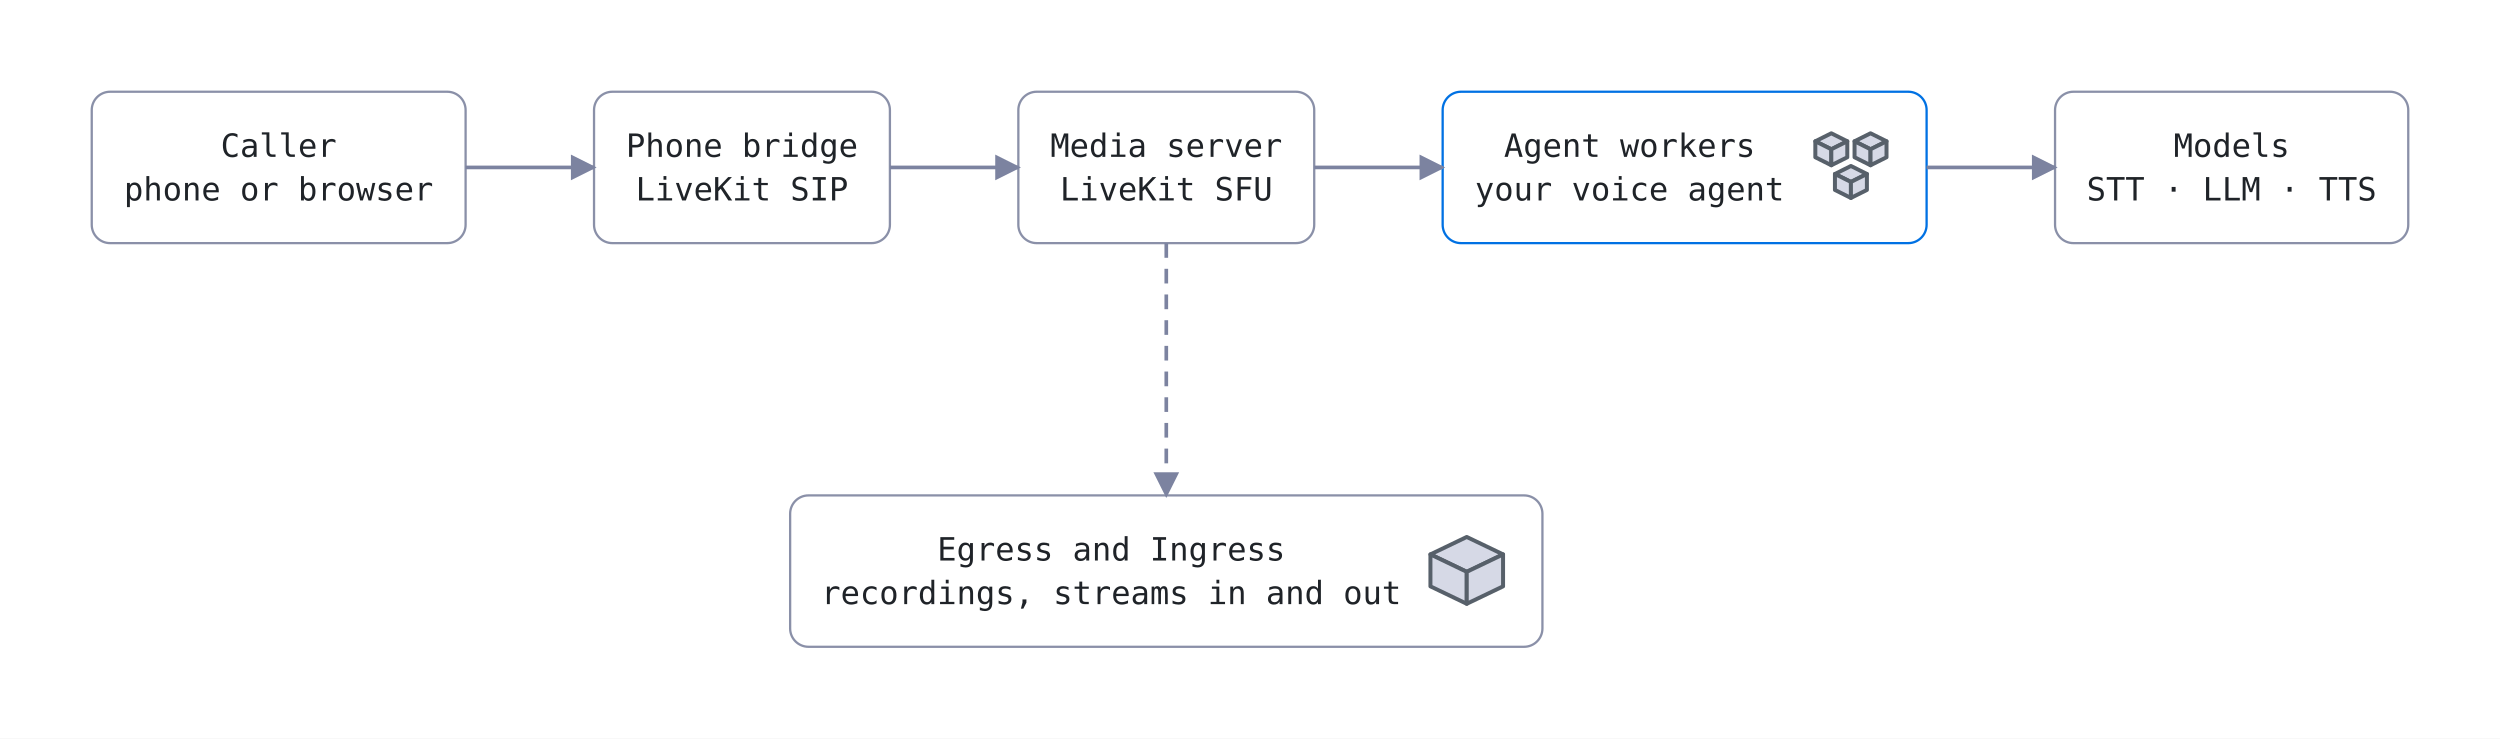
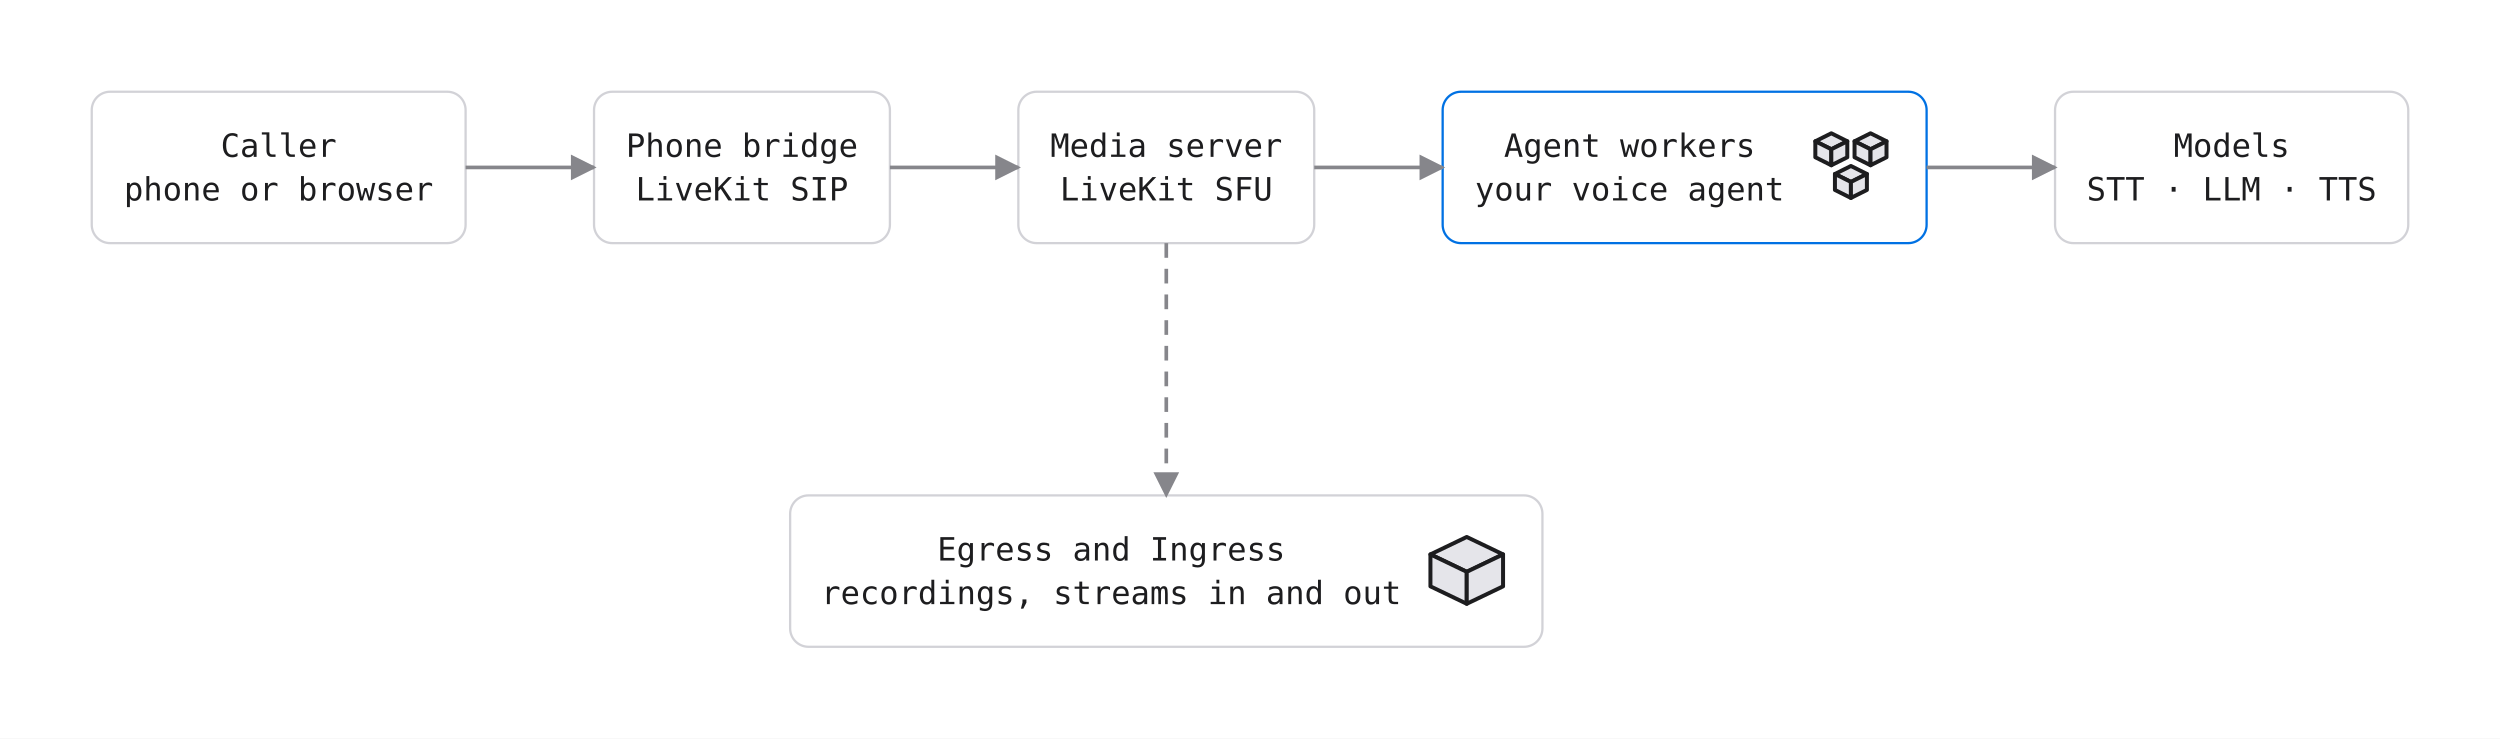
<svg xmlns="http://www.w3.org/2000/svg" width="1090" height="322" viewBox="0 0 1090 322" font-family="'DejaVu Sans Mono', 'Menlo', 'Consolas', 'Liberation Mono', 'Courier New', monospace" font-size="14px">
  <defs>
-     <marker id="r647e2f17-arrow-7c83a0" viewBox="0 0 10 10" refX="9" refY="5" markerWidth="7" markerHeight="7" orient="auto-start-reverse">
-       <path d="M 0 0 L 10 5 L 0 10 z" fill="#7c83a0" />
+     <marker id="r49a0af09-arrow-86868b" viewBox="0 0 10 10" refX="9" refY="5" markerWidth="7" markerHeight="7" orient="auto-start-reverse">
+       <path d="M 0 0 L 10 5 L 0 10 z" fill="#86868b" />
    </marker>
  </defs>
  <rect x="0" y="0" width="1090" height="322" fill="#ffffff" />
-   <path d="M48 40 H195 a8 8 0 0 1 8 8 V98 a8 8 0 0 1 -8 8 H48 a8 8 0 0 1 -8 -8 V48 a8 8 0 0 1 8 -8 Z" fill="#ffffff" stroke="#8a90a8" />
-   <text x="121.5" y="68.4" fill="#1f2328" text-anchor="middle">Caller</text>
-   <text x="121.5" y="87.4" fill="#1f2328" text-anchor="middle">phone or browser</text>
-   <path d="M267 40 H380 a8 8 0 0 1 8 8 V98 a8 8 0 0 1 -8 8 H267 a8 8 0 0 1 -8 -8 V48 a8 8 0 0 1 8 -8 Z" fill="#ffffff" stroke="#8a90a8" />
-   <text x="323.5" y="68.4" fill="#1f2328" text-anchor="middle">Phone bridge</text>
-   <text x="323.5" y="87.4" fill="#1f2328" text-anchor="middle">LiveKit SIP</text>
-   <path d="M452 40 H565 a8 8 0 0 1 8 8 V98 a8 8 0 0 1 -8 8 H452 a8 8 0 0 1 -8 -8 V48 a8 8 0 0 1 8 -8 Z" fill="#ffffff" stroke="#8a90a8" />
-   <text x="508.5" y="68.4" fill="#1f2328" text-anchor="middle">Media server</text>
-   <text x="508.5" y="87.4" fill="#1f2328" text-anchor="middle">LiveKit SFU</text>
+   <path d="M48 40 H195 a8 8 0 0 1 8 8 V98 a8 8 0 0 1 -8 8 H48 a8 8 0 0 1 -8 -8 V48 a8 8 0 0 1 8 -8 Z" fill="#ffffff" stroke="#d2d2d7" />
+   <text x="121.5" y="68.4" fill="#1d1d1f" text-anchor="middle">Caller</text>
+   <text x="121.5" y="87.4" fill="#1d1d1f" text-anchor="middle">phone or browser</text>
+   <path d="M267 40 H380 a8 8 0 0 1 8 8 V98 a8 8 0 0 1 -8 8 H267 a8 8 0 0 1 -8 -8 V48 a8 8 0 0 1 8 -8 Z" fill="#ffffff" stroke="#d2d2d7" />
+   <text x="323.5" y="68.4" fill="#1d1d1f" text-anchor="middle">Phone bridge</text>
+   <text x="323.5" y="87.4" fill="#1d1d1f" text-anchor="middle">LiveKit SIP</text>
+   <path d="M452 40 H565 a8 8 0 0 1 8 8 V98 a8 8 0 0 1 -8 8 H452 a8 8 0 0 1 -8 -8 V48 a8 8 0 0 1 8 -8 Z" fill="#ffffff" stroke="#d2d2d7" />
+   <text x="508.5" y="68.4" fill="#1d1d1f" text-anchor="middle">Media server</text>
+   <text x="508.5" y="87.4" fill="#1d1d1f" text-anchor="middle">LiveKit SFU</text>
  <path d="M637 40 H832 a8 8 0 0 1 8 8 V98 a8 8 0 0 1 -8 8 H637 a8 8 0 0 1 -8 -8 V48 a8 8 0 0 1 8 -8 Z" fill="#ffffff" stroke="#0071e3" />
-   <text x="710.5" y="68.4" fill="#1f2328" text-anchor="middle">Agent workers</text>
-   <text x="710.5" y="87.4" fill="#1f2328" text-anchor="middle">your voice agent</text>
+   <text x="710.5" y="68.4" fill="#1d1d1f" text-anchor="middle">Agent workers</text>
+   <text x="710.5" y="87.4" fill="#1d1d1f" text-anchor="middle">your voice agent</text>
  <g transform="translate(788 54) scale(1.58333)">
-     <path d="M6.6 2.6 L11 4.8 L6.6 7 L2.2 4.8 Z" fill="#d6d9e6" stroke="#57606a" stroke-width="1.1" stroke-linejoin="round" />
-     <path d="M2.2 4.8 L6.6 7 L6.6 11.4 L2.2 9.2 Z" fill="#d6d9e6" stroke="#57606a" stroke-width="1.1" stroke-linejoin="round" />
-     <path d="M11 4.8 L6.6 7 L6.6 11.4 L11 9.2 Z" fill="#d6d9e6" stroke="#57606a" stroke-width="1.1" stroke-linejoin="round" />
-     <path d="M17.4 2.6 L21.8 4.8 L17.4 7 L13 4.8 Z" fill="#d6d9e6" stroke="#57606a" stroke-width="1.1" stroke-linejoin="round" />
-     <path d="M13 4.8 L17.4 7 L17.4 11.4 L13 9.2 Z" fill="#d6d9e6" stroke="#57606a" stroke-width="1.1" stroke-linejoin="round" />
-     <path d="M21.8 4.8 L17.4 7 L17.4 11.4 L21.8 9.2 Z" fill="#d6d9e6" stroke="#57606a" stroke-width="1.1" stroke-linejoin="round" />
-     <path d="M12 11.6 L16.4 13.8 L12 16 L7.6 13.8 Z" fill="#d6d9e6" stroke="#57606a" stroke-width="1.1" stroke-linejoin="round" />
-     <path d="M7.6 13.8 L12 16 L12 20.4 L7.6 18.2 Z" fill="#d6d9e6" stroke="#57606a" stroke-width="1.1" stroke-linejoin="round" />
-     <path d="M16.4 13.8 L12 16 L12 20.4 L16.4 18.2 Z" fill="#d6d9e6" stroke="#57606a" stroke-width="1.1" stroke-linejoin="round" />
+     <path d="M6.6 2.6 L11 4.8 L6.6 7 L2.2 4.8 Z" fill="#e5e5ea" stroke="#1d1d1f" stroke-width="1.1" stroke-linejoin="round" />
+     <path d="M2.2 4.8 L6.6 7 L6.6 11.4 L2.2 9.2 Z" fill="#e5e5ea" stroke="#1d1d1f" stroke-width="1.1" stroke-linejoin="round" />
+     <path d="M11 4.8 L6.6 7 L6.6 11.4 L11 9.2 Z" fill="#e5e5ea" stroke="#1d1d1f" stroke-width="1.1" stroke-linejoin="round" />
+     <path d="M17.4 2.6 L21.8 4.8 L17.4 7 L13 4.8 Z" fill="#e5e5ea" stroke="#1d1d1f" stroke-width="1.1" stroke-linejoin="round" />
+     <path d="M13 4.8 L17.4 7 L17.4 11.4 L13 9.2 Z" fill="#e5e5ea" stroke="#1d1d1f" stroke-width="1.1" stroke-linejoin="round" />
+     <path d="M21.8 4.8 L17.4 7 L17.4 11.4 L21.8 9.2 Z" fill="#e5e5ea" stroke="#1d1d1f" stroke-width="1.1" stroke-linejoin="round" />
+     <path d="M12 11.6 L16.4 13.8 L12 16 L7.6 13.8 Z" fill="#e5e5ea" stroke="#1d1d1f" stroke-width="1.1" stroke-linejoin="round" />
+     <path d="M7.6 13.8 L12 16 L12 20.4 L7.6 18.2 Z" fill="#e5e5ea" stroke="#1d1d1f" stroke-width="1.1" stroke-linejoin="round" />
+     <path d="M16.4 13.8 L12 16 L12 20.4 L16.4 18.2 Z" fill="#e5e5ea" stroke="#1d1d1f" stroke-width="1.1" stroke-linejoin="round" />
  </g>
-   <path d="M904 40 H1042 a8 8 0 0 1 8 8 V98 a8 8 0 0 1 -8 8 H904 a8 8 0 0 1 -8 -8 V48 a8 8 0 0 1 8 -8 Z" fill="#ffffff" stroke="#8a90a8" />
-   <text x="973" y="68.4" fill="#1f2328" text-anchor="middle">Models</text>
-   <text x="973" y="87.4" fill="#1f2328" text-anchor="middle">STT · LLM · TTS</text>
-   <path d="M352.5 216 H664.5 a8 8 0 0 1 8 8 V274 a8 8 0 0 1 -8 8 H352.5 a8 8 0 0 1 -8 -8 V224 a8 8 0 0 1 8 -8 Z" fill="#ffffff" stroke="#8a90a8" />
-   <text x="484.5" y="244.4" fill="#1f2328" text-anchor="middle">Egress and Ingress</text>
-   <text x="484.5" y="263.4" fill="#1f2328" text-anchor="middle">recordings, streams in and out</text>
+   <path d="M904 40 H1042 a8 8 0 0 1 8 8 V98 a8 8 0 0 1 -8 8 H904 a8 8 0 0 1 -8 -8 V48 a8 8 0 0 1 8 -8 Z" fill="#ffffff" stroke="#d2d2d7" />
+   <text x="973" y="68.4" fill="#1d1d1f" text-anchor="middle">Models</text>
+   <text x="973" y="87.4" fill="#1d1d1f" text-anchor="middle">STT · LLM · TTS</text>
+   <path d="M352.5 216 H664.5 a8 8 0 0 1 8 8 V274 a8 8 0 0 1 -8 8 H352.5 a8 8 0 0 1 -8 -8 V224 a8 8 0 0 1 8 -8 Z" fill="#ffffff" stroke="#d2d2d7" />
+   <text x="484.5" y="244.4" fill="#1d1d1f" text-anchor="middle">Egress and Ingress</text>
+   <text x="484.5" y="263.4" fill="#1d1d1f" text-anchor="middle">recordings, streams in and out</text>
  <g transform="translate(620.5 230) scale(1.58333)">
-     <path d="M12 2.6 L22 7.4 L12 12.2 L2 7.4 Z" fill="#d6d9e6" stroke="#57606a" stroke-width="1.1" stroke-linejoin="round" />
-     <path d="M2 7.4 L12 12.2 L12 21 L2 16.2 Z" fill="#d6d9e6" stroke="#57606a" stroke-width="1.1" stroke-linejoin="round" />
-     <path d="M22 7.4 L12 12.2 L12 21 L22 16.2 Z" fill="#d6d9e6" stroke="#57606a" stroke-width="1.1" stroke-linejoin="round" />
+     <path d="M12 2.6 L22 7.4 L12 12.2 L2 7.4 Z" fill="#e5e5ea" stroke="#1d1d1f" stroke-width="1.1" stroke-linejoin="round" />
+     <path d="M2 7.4 L12 12.2 L12 21 L2 16.2 Z" fill="#e5e5ea" stroke="#1d1d1f" stroke-width="1.1" stroke-linejoin="round" />
+     <path d="M22 7.4 L12 12.2 L12 21 L22 16.2 Z" fill="#e5e5ea" stroke="#1d1d1f" stroke-width="1.1" stroke-linejoin="round" />
  </g>
-   <path d="M 203 73 C 227 73, 235 73, 247.8 73 L 259 73" fill="none" stroke="#7c83a0" stroke-width="1.6" marker-end="url(#r647e2f17-arrow-7c83a0)" />
-   <path d="M 388 73 C 412 73, 420 73, 432.8 73 L 444 73" fill="none" stroke="#7c83a0" stroke-width="1.6" marker-end="url(#r647e2f17-arrow-7c83a0)" />
-   <path d="M 573 73 C 597 73, 605 73, 617.8 73 L 629 73" fill="none" stroke="#7c83a0" stroke-width="1.6" marker-end="url(#r647e2f17-arrow-7c83a0)" />
-   <path d="M 840 73 C 864 73, 872 73, 884.8 73 L 896 73" fill="none" stroke="#7c83a0" stroke-width="1.6" marker-end="url(#r647e2f17-arrow-7c83a0)" />
-   <path d="M 508.5 106 C 508.5 150, 508.5 172, 508.5 204.8 L 508.5 216" fill="none" stroke="#7c83a0" stroke-width="1.6" stroke-dasharray="6.4 4.8" marker-end="url(#r647e2f17-arrow-7c83a0)" />
+   <path d="M 203 73 C 227 73, 235 73, 247.8 73 L 259 73" fill="none" stroke="#86868b" stroke-width="1.6" marker-end="url(#r49a0af09-arrow-86868b)" />
+   <path d="M 388 73 C 412 73, 420 73, 432.8 73 L 444 73" fill="none" stroke="#86868b" stroke-width="1.6" marker-end="url(#r49a0af09-arrow-86868b)" />
+   <path d="M 573 73 C 597 73, 605 73, 617.8 73 L 629 73" fill="none" stroke="#86868b" stroke-width="1.6" marker-end="url(#r49a0af09-arrow-86868b)" />
+   <path d="M 840 73 C 864 73, 872 73, 884.8 73 L 896 73" fill="none" stroke="#86868b" stroke-width="1.6" marker-end="url(#r49a0af09-arrow-86868b)" />
+   <path d="M 508.5 106 C 508.5 150, 508.5 172, 508.5 204.8 L 508.5 216" fill="none" stroke="#86868b" stroke-width="1.6" stroke-dasharray="6.4 4.8" marker-end="url(#r49a0af09-arrow-86868b)" />
</svg>
